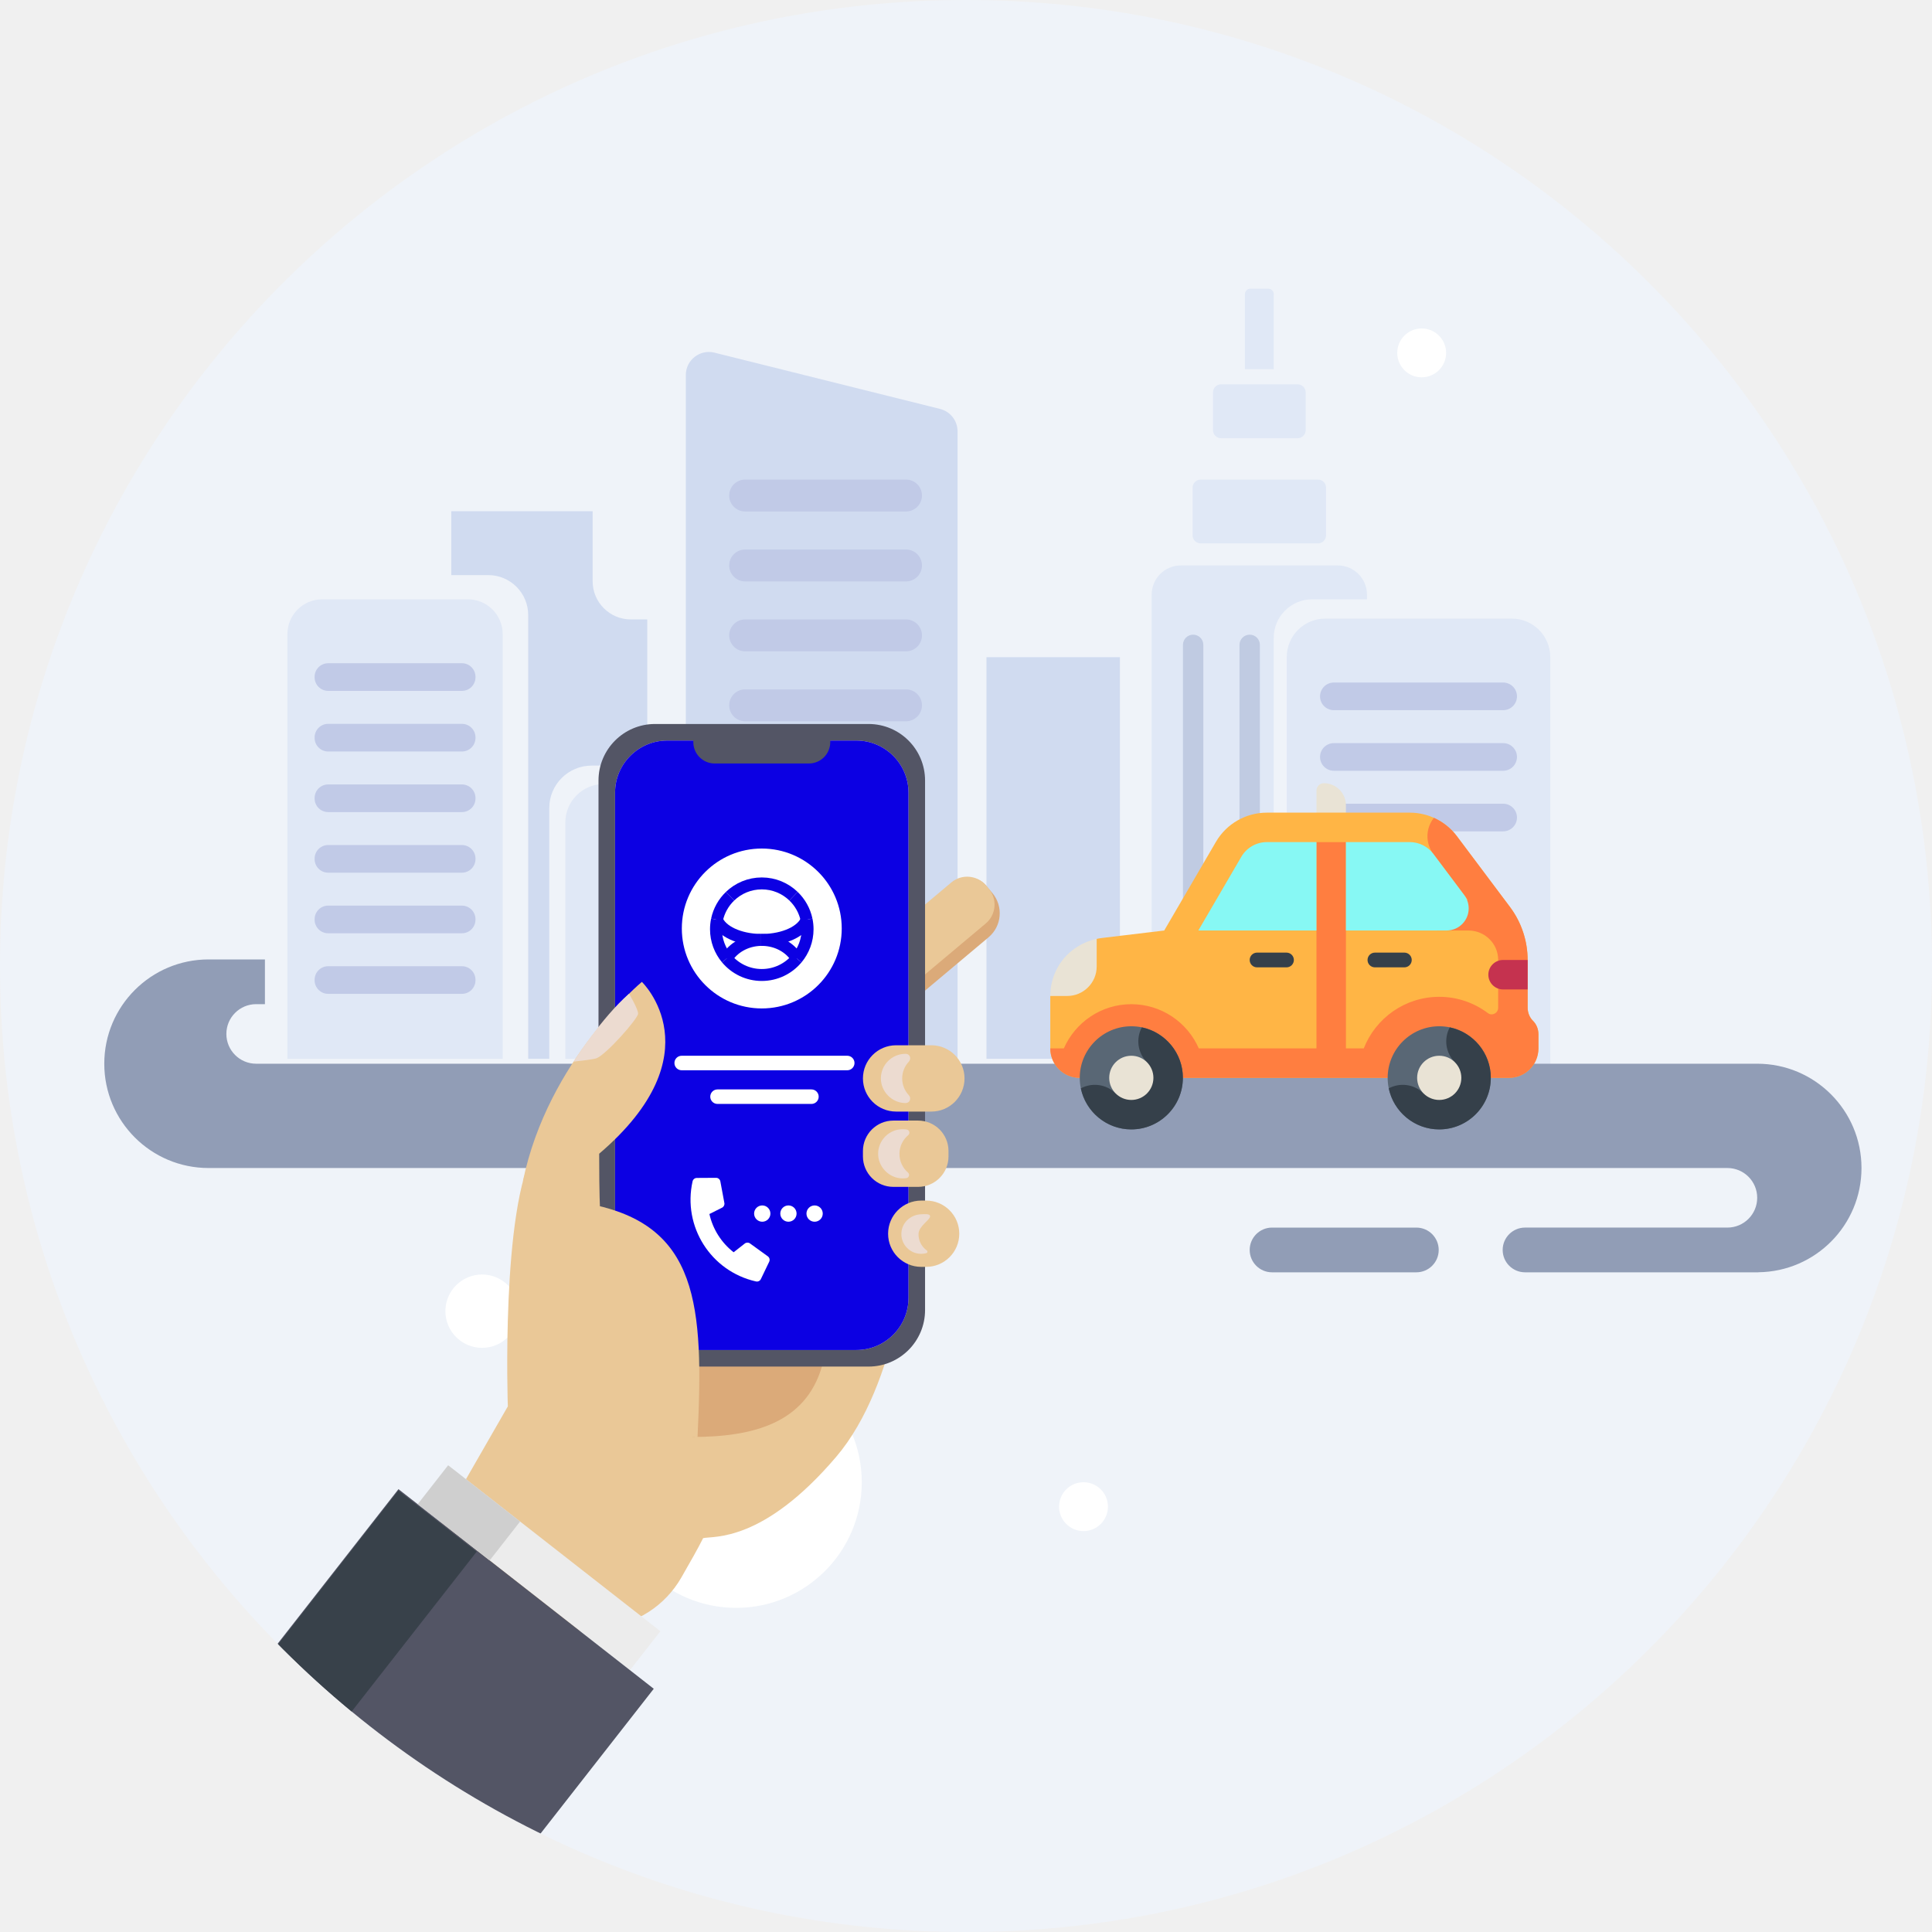
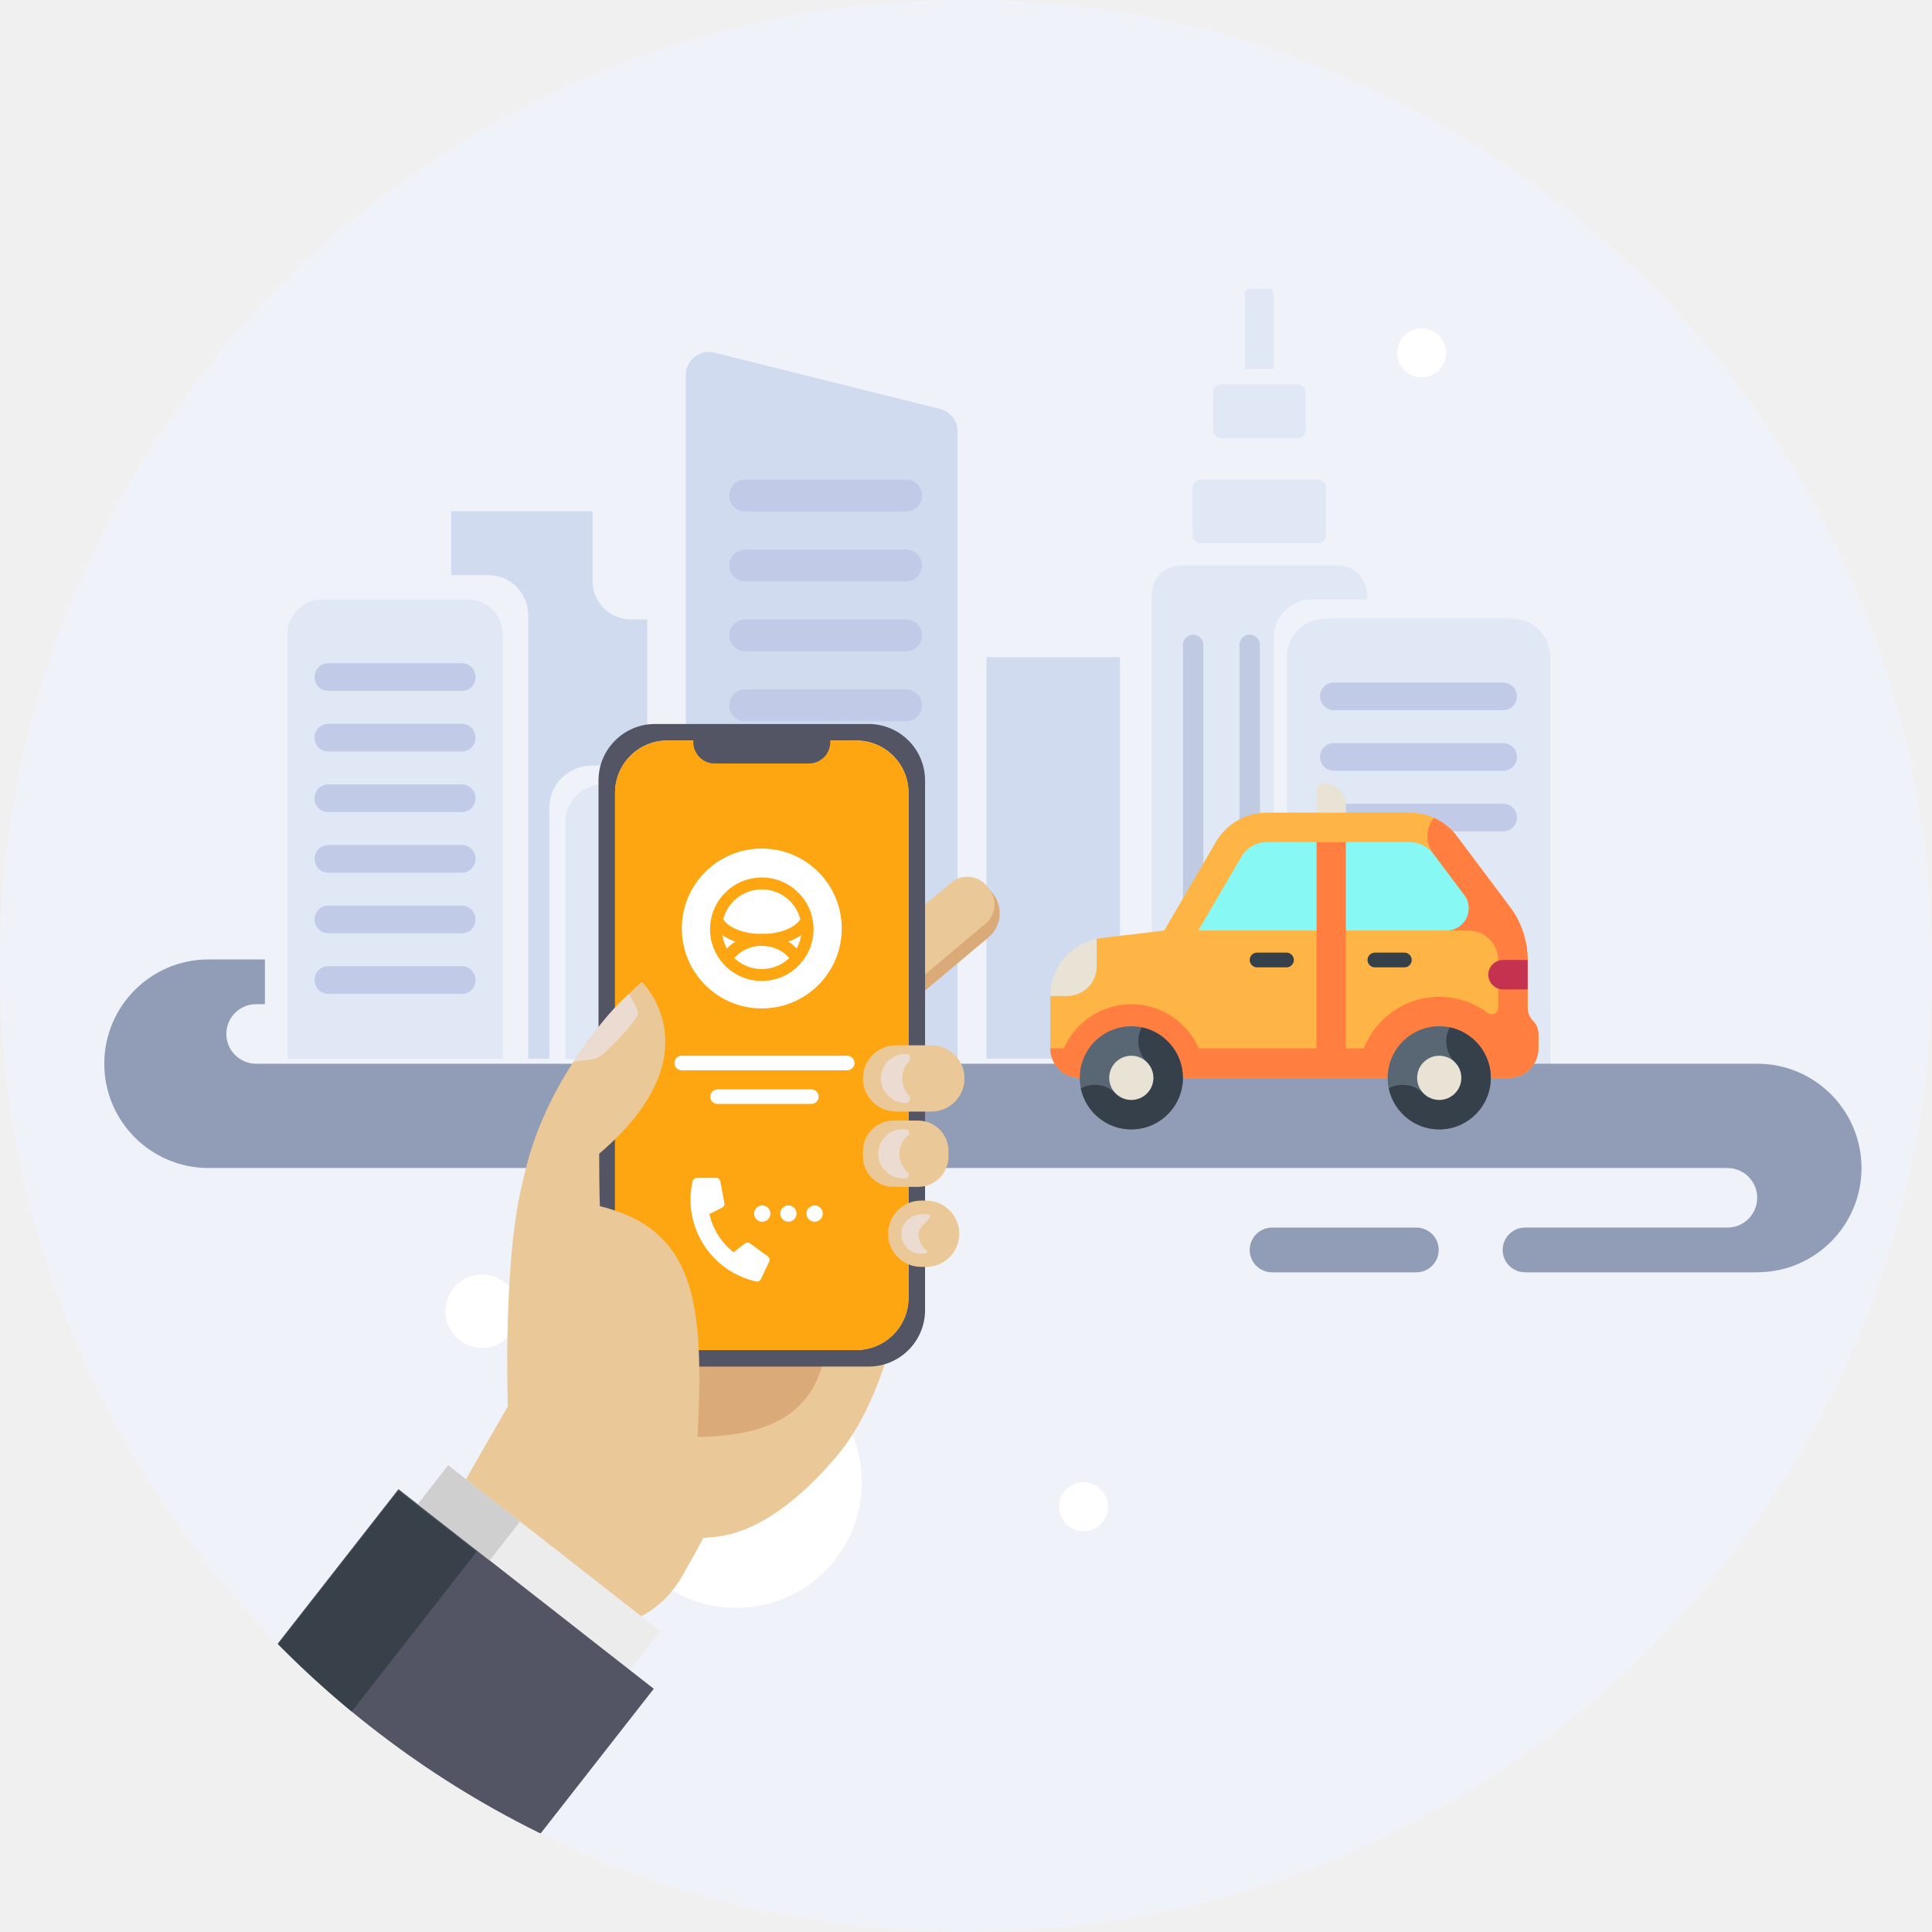
<svg xmlns="http://www.w3.org/2000/svg" width="278" height="278" viewBox="0 0 278 278" fill="none">
  <mask id="mask0_1952_5387" style="mask-type:luminance" maskUnits="userSpaceOnUse" x="0" y="0" width="278" height="278">
    <path fill-rule="evenodd" clip-rule="evenodd" d="M0 0H278V278H0V0Z" fill="white" />
  </mask>
  <g mask="url(#mask0_1952_5387)">
    <path fill-rule="evenodd" clip-rule="evenodd" d="M139 0C62.233 0 0 62.233 0 139C0 215.767 62.233 278 139 278C215.767 278 278 215.767 278 139C278 62.233 215.767 0 139 0Z" fill="#EFF3F9" />
  </g>
  <path fill-rule="evenodd" clip-rule="evenodd" d="M105.924 231.359C95.939 231.359 87.846 223.265 87.846 213.281C87.846 203.296 95.939 195.203 105.924 195.203C115.908 195.203 124.002 203.296 124.002 213.281C124.002 223.265 115.908 231.359 105.924 231.359Z" fill="white" />
  <path fill-rule="evenodd" clip-rule="evenodd" d="M69.366 193.945C66.452 193.945 64.089 191.583 64.089 188.668C64.089 185.754 66.452 183.391 69.366 183.391C72.281 183.391 74.644 185.754 74.644 188.668C74.644 191.583 72.281 193.945 69.366 193.945Z" fill="white" />
  <path fill-rule="evenodd" clip-rule="evenodd" d="M155.908 220.314C153.966 220.314 152.392 218.739 152.392 216.797C152.392 214.855 153.966 213.281 155.908 213.281C157.85 213.281 159.424 214.855 159.424 216.797C159.424 218.739 157.85 220.314 155.908 220.314Z" fill="white" />
  <path fill-rule="evenodd" clip-rule="evenodd" d="M204.568 54.294C202.626 54.294 201.052 52.72 201.052 50.778C201.052 48.836 202.626 47.262 204.568 47.262C206.51 47.262 208.084 48.836 208.084 50.778C208.084 52.72 206.51 54.294 204.568 54.294Z" fill="white" />
  <path fill-rule="evenodd" clip-rule="evenodd" d="M188.822 86.237H196.695V85.552C196.695 83.239 194.82 81.363 192.506 81.363H169.908C167.595 81.363 165.72 83.239 165.72 85.552V152.349H183.282V91.777C183.282 88.717 185.762 86.237 188.822 86.237Z" fill="#E0E8F6" />
  <mask id="mask1_1952_5387" style="mask-type:luminance" maskUnits="userSpaceOnUse" x="0" y="0" width="278" height="278">
    <path fill-rule="evenodd" clip-rule="evenodd" d="M0 278H278V0H0V278Z" fill="white" />
  </mask>
  <g mask="url(#mask1_1952_5387)">
    <path fill-rule="evenodd" clip-rule="evenodd" d="M141.945 152.352H161.151V94.562H141.945V152.352Z" fill="#D0DBF0" />
    <path fill-rule="evenodd" clip-rule="evenodd" d="M189.643 78.188H172.772C172.127 78.188 171.605 77.666 171.605 77.021V70.175C171.605 69.531 172.127 69.008 172.772 69.008H189.643C190.288 69.008 190.81 69.531 190.81 70.175V77.021C190.81 77.666 190.288 78.188 189.643 78.188Z" fill="#E0E8F6" />
    <path fill-rule="evenodd" clip-rule="evenodd" d="M137.784 152.351H98.684V53.966C98.684 51.807 100.712 50.222 102.808 50.745L135.268 58.842C136.746 59.211 137.784 60.539 137.784 62.063V152.351Z" fill="#D0DBF0" />
    <path fill-rule="evenodd" clip-rule="evenodd" d="M81.351 152.349V118.342C81.351 115.293 83.823 112.82 86.873 112.82H93.136V152.349H81.351Z" fill="#E0E8F6" />
    <path fill-rule="evenodd" clip-rule="evenodd" d="M179.821 145.877C179.011 145.877 178.354 145.221 178.354 144.411V92.79C178.354 91.98 179.011 91.324 179.821 91.324C180.63 91.324 181.287 91.98 181.287 92.79V144.411C181.287 145.221 180.63 145.877 179.821 145.877Z" fill="#C0CBE2" />
    <path fill-rule="evenodd" clip-rule="evenodd" d="M171.684 145.877C170.874 145.877 170.218 145.221 170.218 144.411V92.79C170.218 91.98 170.874 91.324 171.684 91.324C172.494 91.324 173.15 91.98 173.15 92.79V144.411C173.15 145.221 172.494 145.877 171.684 145.877Z" fill="#C0CBE2" />
    <path fill-rule="evenodd" clip-rule="evenodd" d="M130.369 73.598H107.22C105.953 73.598 104.925 72.57 104.925 71.303C104.925 70.035 105.953 69.008 107.22 69.008H130.369C131.636 69.008 132.664 70.035 132.664 71.303C132.664 72.57 131.636 73.598 130.369 73.598Z" fill="#C1CAE7" />
    <path fill-rule="evenodd" clip-rule="evenodd" d="M130.369 83.66H107.22C105.953 83.66 104.925 82.633 104.925 81.366C104.925 80.098 105.953 79.07 107.22 79.07H130.369C131.636 79.07 132.664 80.098 132.664 81.366C132.664 82.633 131.636 83.66 130.369 83.66Z" fill="#C1CAE7" />
    <path fill-rule="evenodd" clip-rule="evenodd" d="M130.369 93.723H107.22C105.953 93.723 104.925 92.695 104.925 91.427C104.925 90.16 105.953 89.133 107.22 89.133H130.369C131.636 89.133 132.664 90.16 132.664 91.427C132.664 92.695 131.636 93.723 130.369 93.723Z" fill="#C1CAE7" />
    <path fill-rule="evenodd" clip-rule="evenodd" d="M130.369 103.786H107.22C105.953 103.786 104.925 102.758 104.925 101.491C104.925 100.223 105.953 99.195 107.22 99.195H130.369C131.636 99.195 132.664 100.223 132.664 101.491C132.664 102.758 131.636 103.786 130.369 103.786Z" fill="#C1CAE7" />
    <path fill-rule="evenodd" clip-rule="evenodd" d="M130.369 113.844H107.22C105.953 113.844 104.925 112.816 104.925 111.549C104.925 110.282 105.953 109.254 107.22 109.254H130.369C131.636 109.254 132.664 110.282 132.664 111.549C132.664 112.816 131.636 113.844 130.369 113.844Z" fill="#C1CAE7" />
    <path fill-rule="evenodd" clip-rule="evenodd" d="M130.369 123.907H107.22C105.953 123.907 104.925 122.879 104.925 121.611C104.925 120.344 105.953 119.316 107.22 119.316H130.369C131.636 119.316 132.664 120.344 132.664 121.611C132.664 122.879 131.636 123.907 130.369 123.907Z" fill="#C1CAE7" />
    <path fill-rule="evenodd" clip-rule="evenodd" d="M130.369 133.969H107.22C105.953 133.969 104.925 132.941 104.925 131.674C104.925 130.407 105.953 129.379 107.22 129.379H130.369C131.636 129.379 132.664 130.407 132.664 131.674C132.664 132.941 131.636 133.969 130.369 133.969Z" fill="#C1CAE7" />
    <path fill-rule="evenodd" clip-rule="evenodd" d="M130.369 144.032H107.22C105.953 144.032 104.925 143.004 104.925 141.737C104.925 140.468 105.953 139.441 107.22 139.441H130.369C131.636 139.441 132.664 140.468 132.664 141.737C132.664 143.004 131.636 144.032 130.369 144.032Z" fill="#C1CAE7" />
    <path fill-rule="evenodd" clip-rule="evenodd" d="M72.332 152.35H41.357V91.246C41.357 88.48 43.599 86.238 46.364 86.238H67.325C70.091 86.238 72.332 88.48 72.332 91.246V152.35Z" fill="#E0E8F6" />
    <path fill-rule="evenodd" clip-rule="evenodd" d="M66.467 99.412H47.221C46.144 99.412 45.27 98.538 45.27 97.46V97.386C45.27 96.308 46.144 95.434 47.221 95.434H66.467C67.545 95.434 68.418 96.308 68.418 97.386V97.46C68.418 98.538 67.545 99.412 66.467 99.412Z" fill="#C1CAE7" />
    <path fill-rule="evenodd" clip-rule="evenodd" d="M66.467 108.134H47.221C46.144 108.134 45.27 107.261 45.27 106.183V106.109C45.27 105.03 46.144 104.156 47.221 104.156H66.467C67.545 104.156 68.418 105.03 68.418 106.109V106.183C68.418 107.261 67.545 108.134 66.467 108.134Z" fill="#C1CAE7" />
    <path fill-rule="evenodd" clip-rule="evenodd" d="M66.467 116.853H47.221C46.144 116.853 45.27 115.98 45.27 114.901V114.827C45.27 113.749 46.144 112.875 47.221 112.875H66.467C67.545 112.875 68.418 113.749 68.418 114.827V114.901C68.418 115.98 67.545 116.853 66.467 116.853Z" fill="#C1CAE7" />
    <path fill-rule="evenodd" clip-rule="evenodd" d="M66.467 125.572H47.221C46.144 125.572 45.27 124.698 45.27 123.62V123.546C45.27 122.468 46.144 121.594 47.221 121.594H66.467C67.545 121.594 68.418 122.468 68.418 123.546V123.62C68.418 124.698 67.545 125.572 66.467 125.572Z" fill="#C1CAE7" />
    <path fill-rule="evenodd" clip-rule="evenodd" d="M66.467 134.29H47.221C46.144 134.29 45.27 133.416 45.27 132.339V132.265C45.27 131.187 46.144 130.312 47.221 130.312H66.467C67.545 130.312 68.418 131.187 68.418 132.265V132.339C68.418 133.416 67.545 134.29 66.467 134.29Z" fill="#C1CAE7" />
    <path fill-rule="evenodd" clip-rule="evenodd" d="M66.467 143.008H47.221C46.144 143.008 45.27 142.135 45.27 141.057V140.983C45.27 139.905 46.144 139.031 47.221 139.031H66.467C67.545 139.031 68.418 139.905 68.418 140.983V141.057C68.418 142.135 67.545 143.008 66.467 143.008Z" fill="#C1CAE7" />
    <path fill-rule="evenodd" clip-rule="evenodd" d="M223.07 155.123H185.155V94.551C185.155 91.491 187.635 89.012 190.694 89.012H217.53C220.59 89.012 223.07 91.491 223.07 94.551V155.123Z" fill="#E0E8F6" />
    <path fill-rule="evenodd" clip-rule="evenodd" d="M216.291 102.189H191.933C190.835 102.189 189.945 101.299 189.945 100.2C189.945 99.102 190.835 98.211 191.933 98.211H216.291C217.39 98.211 218.281 99.102 218.281 100.2C218.281 101.299 217.39 102.189 216.291 102.189Z" fill="#C1CAE7" />
    <path fill-rule="evenodd" clip-rule="evenodd" d="M216.291 110.908H191.933C190.835 110.908 189.945 110.017 189.945 108.918C189.945 107.82 190.835 106.93 191.933 106.93H216.291C217.39 106.93 218.281 107.82 218.281 108.918C218.281 110.017 217.39 110.908 216.291 110.908Z" fill="#C1CAE7" />
    <path fill-rule="evenodd" clip-rule="evenodd" d="M216.291 119.626H191.933C190.835 119.626 189.945 118.736 189.945 117.637C189.945 116.539 190.835 115.648 191.933 115.648H216.291C217.39 115.648 218.281 116.539 218.281 117.637C218.281 118.736 217.39 119.626 216.291 119.626Z" fill="#C1CAE7" />
    <path fill-rule="evenodd" clip-rule="evenodd" d="M90.772 89.132C87.737 89.132 85.277 86.672 85.277 83.637V73.562H64.935V82.753H70.258C73.431 82.753 76.003 85.325 76.003 88.497V152.351H79.036V116.262C79.036 112.894 81.766 110.164 85.133 110.164H93.136V89.132H90.772Z" fill="#D0DBF0" />
    <path fill-rule="evenodd" clip-rule="evenodd" d="M186.71 63.056H175.705C175.06 63.056 174.537 62.534 174.537 61.888V56.468C174.537 55.823 175.06 55.301 175.705 55.301H186.71C187.355 55.301 187.877 55.823 187.877 56.468V61.888C187.877 62.534 187.355 63.056 186.71 63.056Z" fill="#E0E8F6" />
    <path fill-rule="evenodd" clip-rule="evenodd" d="M183.282 53.116H179.133V42.331C179.133 41.892 179.489 41.535 179.928 41.535H182.487C182.927 41.535 183.282 41.892 183.282 42.331V53.116Z" fill="#E0E8F6" />
    <path fill-rule="evenodd" clip-rule="evenodd" d="M193.575 162.523H71.539C69.816 162.523 68.418 161.126 68.418 159.402C68.418 157.679 69.816 156.281 71.539 156.281H193.575C195.298 156.281 196.695 157.679 196.695 159.402C196.695 161.126 195.298 162.523 193.575 162.523Z" fill="#7E89A0" />
    <path fill-rule="evenodd" clip-rule="evenodd" d="M267.854 168.069C267.854 159.781 261.135 153.061 252.847 153.061H241.416H233.681H36.858C34.491 153.061 32.573 151.143 32.573 148.776C32.573 146.409 34.491 144.49 36.858 144.49H38.121V138.055H30.012C21.724 138.055 15.005 144.773 15.005 153.061C15.005 161.35 21.724 168.069 30.012 168.069H237.84H248.561C250.929 168.069 252.847 169.988 252.847 172.354C252.847 174.721 250.929 176.64 248.561 176.64H240.538H219.442C217.664 176.64 216.223 178.081 216.223 179.858C216.223 181.636 217.664 183.076 219.442 183.076H253.024V183.067C261.23 182.971 267.854 176.297 267.854 168.069Z" fill="#919DB6" />
    <path fill-rule="evenodd" clip-rule="evenodd" d="M203.801 176.641H183.038C181.261 176.641 179.821 178.082 179.821 179.859C179.821 181.637 181.261 183.077 183.038 183.077H203.801C205.578 183.077 207.019 181.637 207.019 179.859C207.019 178.082 205.578 176.641 203.801 176.641Z" fill="#919DB6" />
    <path fill-rule="evenodd" clip-rule="evenodd" d="M189.429 113.755V118.349H193.669V115.875C193.669 114.119 192.245 112.695 190.488 112.695C189.903 112.695 189.429 113.169 189.429 113.755Z" fill="#E9E3D5" />
    <path fill-rule="evenodd" clip-rule="evenodd" d="M220.58 146.885C220.074 146.386 219.815 145.687 219.815 144.976V138.133C219.815 135.382 218.923 132.704 217.271 130.503L209.639 120.326C208.037 118.19 205.524 116.934 202.854 116.934H182.286C179.27 116.934 176.48 118.535 174.961 121.141L167.522 133.894L158.614 134.962C158.341 134.994 158.071 135.04 157.805 135.098L151.128 143.311V150.854C151.128 153.196 153.025 155.094 155.368 155.094H217.129C219.471 155.094 221.368 153.196 221.368 150.854V148.773C221.368 148.064 221.085 147.383 220.58 146.885Z" fill="#FFB545" />
    <path fill-rule="evenodd" clip-rule="evenodd" d="M220.583 146.888C220.075 146.388 219.815 145.689 219.815 144.978V142.375V138.134C219.815 135.493 218.975 132.776 217.271 130.504L209.639 120.327C208.764 119.162 207.619 118.261 206.325 117.68C205.146 119.153 205.062 121.291 206.246 122.871L211.176 129.442L206.818 133.895H211.307C213.636 133.895 215.562 135.762 215.575 138.09V138.134V144.978V145.006C215.578 145.777 214.707 146.238 214.091 145.775C212.141 144.306 209.718 143.435 207.095 143.435C202.161 143.435 197.935 146.516 196.235 150.855H193.669V121.175H189.429V150.855H172.499C170.86 147.115 167.126 144.495 162.787 144.495C158.45 144.495 154.718 147.116 153.079 150.855H151.128C151.128 153.197 153.025 155.095 155.368 155.095H217.129C219.471 155.095 221.369 153.197 221.369 150.855V148.855C221.369 148.123 221.103 147.402 220.583 146.888Z" fill="#FF7E40" />
    <path fill-rule="evenodd" clip-rule="evenodd" d="M180.878 139.195H185.117C185.703 139.195 186.178 138.72 186.178 138.135C186.178 137.549 185.703 137.074 185.117 137.074H180.878C180.293 137.074 179.819 137.549 179.819 138.135C179.819 138.72 180.293 139.195 180.878 139.195Z" fill="#35404A" />
    <path fill-rule="evenodd" clip-rule="evenodd" d="M197.838 139.195H202.078C202.663 139.195 203.138 138.72 203.138 138.135C203.138 137.549 202.663 137.074 202.078 137.074H197.838C197.252 137.074 196.778 137.549 196.778 138.135C196.778 138.72 197.252 139.195 197.838 139.195Z" fill="#35404A" />
    <path fill-rule="evenodd" clip-rule="evenodd" d="M178.623 123.275L172.43 133.892H189.428V121.172H182.286C180.783 121.172 179.38 121.978 178.623 123.275Z" fill="#87F8F4" />
    <path fill-rule="evenodd" clip-rule="evenodd" d="M210.698 128.804L206.246 122.868C205.446 121.799 204.189 121.172 202.854 121.172H193.668V133.892H208.154C209.911 133.892 211.334 132.469 211.334 130.712C211.334 130.024 211.111 129.354 210.698 128.804Z" fill="#87F8F4" />
    <path fill-rule="evenodd" clip-rule="evenodd" d="M216.281 138.133C215.11 138.133 214.161 139.082 214.161 140.253C214.161 141.423 215.11 142.373 216.281 142.373H219.814V138.133H216.281Z" fill="#C5324F" />
    <path fill-rule="evenodd" clip-rule="evenodd" d="M152.288 139.03C152.281 139.042 152.275 139.054 152.268 139.066C152.194 139.194 152.123 139.324 152.055 139.456C151.46 140.622 151.127 141.935 151.127 143.312H153.565C155.907 143.312 157.805 141.413 157.805 139.071V135.098C155.506 135.595 153.484 137.003 152.288 139.03Z" fill="#E9E3D5" />
    <path fill-rule="evenodd" clip-rule="evenodd" d="M162.787 162.512C158.696 162.512 155.368 159.183 155.368 155.092C155.368 151.001 158.696 147.672 162.787 147.672C166.879 147.672 170.207 151.001 170.207 155.092C170.207 159.183 166.879 162.512 162.787 162.512Z" fill="#596775" />
    <path fill-rule="evenodd" clip-rule="evenodd" d="M164.305 147.828C163.434 149.435 163.678 151.486 165.036 152.843L160.539 157.34C159.181 155.982 157.13 155.739 155.523 156.608C156.226 159.974 159.216 162.512 162.787 162.512C166.879 162.512 170.208 159.183 170.208 155.091C170.208 151.52 167.669 148.531 164.305 147.828Z" fill="#35404A" />
    <path fill-rule="evenodd" clip-rule="evenodd" d="M165.967 155.093C165.967 156.851 164.544 158.274 162.787 158.274C161.031 158.274 159.608 156.851 159.608 155.093C159.608 153.337 161.031 151.914 162.787 151.914C164.544 151.914 165.967 153.337 165.967 155.093Z" fill="#E9E3D5" />
    <path fill-rule="evenodd" clip-rule="evenodd" d="M207.095 162.512C203.003 162.512 199.675 159.183 199.675 155.092C199.675 151.001 203.003 147.672 207.095 147.672C211.187 147.672 214.515 151.001 214.515 155.092C214.515 159.183 211.187 162.512 207.095 162.512Z" fill="#596775" />
    <path fill-rule="evenodd" clip-rule="evenodd" d="M208.612 147.828C207.742 149.435 207.985 151.486 209.343 152.843L204.845 157.34C203.488 155.982 201.438 155.739 199.831 156.608C200.533 159.974 203.524 162.512 207.094 162.512C211.186 162.512 214.515 159.183 214.515 155.091C214.515 151.52 211.978 148.531 208.612 147.828Z" fill="#35404A" />
    <path fill-rule="evenodd" clip-rule="evenodd" d="M210.275 155.093C210.275 156.851 208.851 158.274 207.095 158.274C205.338 158.274 203.915 156.851 203.915 155.093C203.915 153.337 205.338 151.914 207.095 151.914C208.851 151.914 210.275 153.337 210.275 155.093Z" fill="#E9E3D5" />
  </g>
  <mask id="mask2_1952_5387" style="mask-type:luminance" maskUnits="userSpaceOnUse" x="0" y="0" width="278" height="278">
    <path fill-rule="evenodd" clip-rule="evenodd" d="M139 0C62.233 0 0 62.232 0 139C0 215.768 62.233 278 139 278C215.767 278 278 215.768 278 139" fill="white" />
  </mask>
  <g mask="url(#mask2_1952_5387)">
    <path fill-rule="evenodd" clip-rule="evenodd" d="M142.24 134.875L130.98 144.327C129.067 145.933 126.214 145.683 124.608 143.77C123.002 141.857 123.251 139.004 125.164 137.398L137.517 127.029C138.827 125.93 140.78 126.101 141.88 127.41L142.796 128.503C144.402 130.416 144.154 133.269 142.24 134.875Z" fill="#DBAA79" />
  </g>
  <mask id="mask3_1952_5387" style="mask-type:luminance" maskUnits="userSpaceOnUse" x="0" y="0" width="278" height="278">
    <path fill-rule="evenodd" clip-rule="evenodd" d="M139 0C62.233 0 0 62.232 0 139C0 215.768 62.233 278 139 278C215.767 278 278 215.768 278 139" fill="white" />
  </mask>
  <g mask="url(#mask3_1952_5387)">
    <path fill-rule="evenodd" clip-rule="evenodd" d="M141.843 132.88L129.084 143.59C127.584 144.849 125.348 144.654 124.09 143.154L123.694 142.682C122.435 141.183 122.63 138.947 124.129 137.688L136.888 126.978C138.388 125.719 140.623 125.915 141.882 127.415L142.279 127.887C143.537 129.386 143.342 131.622 141.843 132.88Z" fill="#EAC897" />
  </g>
  <mask id="mask4_1952_5387" style="mask-type:luminance" maskUnits="userSpaceOnUse" x="0" y="0" width="278" height="278">
    <path fill-rule="evenodd" clip-rule="evenodd" d="M139 0C62.233 0 0 62.232 0 139C0 215.768 62.233 278 139 278C215.767 278 278 215.768 278 139C278 62.232 215.767 0 139 0Z" fill="white" />
  </mask>
  <g mask="url(#mask4_1952_5387)">
    <path fill-rule="evenodd" clip-rule="evenodd" d="M96.605 179.848C96.436 180.525 94.573 214.045 95.081 214.214C95.589 214.382 121.49 200.163 121.49 200.163L124.538 182.726L96.605 179.848Z" fill="#DBAA79" />
  </g>
  <mask id="mask5_1952_5387" style="mask-type:luminance" maskUnits="userSpaceOnUse" x="0" y="0" width="278" height="278">
    <path fill-rule="evenodd" clip-rule="evenodd" d="M139 0C62.233 0 0 62.232 0 139C0 215.768 62.233 278 139 278C215.767 278 278 215.768 278 139C278 62.232 215.767 0 139 0Z" fill="white" />
  </mask>
  <g mask="url(#mask5_1952_5387)">
    <path fill-rule="evenodd" clip-rule="evenodd" d="M131.479 177.48C130.632 179.511 129.394 198.989 120.306 209.645C109.766 222.004 102.699 220.988 101.175 221.327C100.5 222.677 99.292 224.828 98.025 227.02C95.71 231.029 91.608 233.712 86.999 234.141C86.417 234.194 85.783 234.267 85.093 234.362C79.609 235.118 79.167 237.918 75.274 240.118C71.38 242.319 66.979 245.366 60.884 242.319C53.917 238.835 48.356 245.366 48.356 245.366L73.073 202.367C73.073 202.367 72.057 173.755 76.967 165.46C81.876 157.165 97.62 141.59 97.62 141.59C97.62 141.59 108.286 150.563 90.679 164.105C90.679 169.523 90.34 173.586 90.34 173.586C90.34 173.586 103.715 177.48 99.652 206.767C108.455 206.767 115.904 204.736 118.274 196.611C120.644 190.854 122.167 188.315 122.167 188.315C120.136 188.315 123.86 143.114 123.86 143.114L131.479 177.48Z" fill="#EAC897" />
  </g>
  <mask id="mask6_1952_5387" style="mask-type:luminance" maskUnits="userSpaceOnUse" x="0" y="0" width="278" height="278">
    <path fill-rule="evenodd" clip-rule="evenodd" d="M139 0C62.233 0 0 62.232 0 139C0 215.768 62.233 278 139 278C215.767 278 278 215.768 278 139" fill="white" />
  </mask>
  <g mask="url(#mask6_1952_5387)">
    <path fill-rule="evenodd" clip-rule="evenodd" d="M124.974 196.64H94.255C89.762 196.64 86.12 192.998 86.12 188.504V112.311C86.12 107.819 89.762 104.176 94.255 104.176H124.974C129.467 104.176 133.109 107.819 133.109 112.311V188.504C133.109 192.998 129.467 196.64 124.974 196.64Z" fill="#535565" />
  </g>
  <mask id="mask7_1952_5387" style="mask-type:luminance" maskUnits="userSpaceOnUse" x="0" y="0" width="278" height="278">
    <path fill-rule="evenodd" clip-rule="evenodd" d="M139 0C62.233 0 0 62.232 0 139C0 215.768 62.233 278 139 278C215.767 278 278 215.768 278 139" fill="white" />
  </mask>
  <g mask="url(#mask7_1952_5387)">
    <path fill-rule="evenodd" clip-rule="evenodd" d="M123.216 194.256H96.013C91.865 194.256 88.502 190.893 88.502 186.746V114.069C88.502 109.921 91.865 106.559 96.013 106.559H123.216C127.365 106.559 130.727 109.921 130.727 114.069V186.746C130.727 190.893 127.365 194.256 123.216 194.256Z" fill="#FFE3E0" />
  </g>
  <mask id="mask8_1952_5387" style="mask-type:luminance" maskUnits="userSpaceOnUse" x="0" y="0" width="278" height="278">
    <path fill-rule="evenodd" clip-rule="evenodd" d="M139 0C62.233 0 0 62.232 0 139C0 215.768 62.233 278 139 278C215.767 278 278 215.768 278 139" fill="white" />
  </mask>
  <g mask="url(#mask8_1952_5387)">
-     <path fill-rule="evenodd" clip-rule="evenodd" d="M123.216 194.256H96.013C91.865 194.256 88.502 190.893 88.502 186.746V114.069C88.502 109.921 91.865 106.559 96.013 106.559H123.216C127.365 106.559 130.727 109.921 130.727 114.069V186.746C130.727 190.893 127.365 194.256 123.216 194.256Z" fill="#0C00E3" />
+     <path fill-rule="evenodd" clip-rule="evenodd" d="M123.216 194.256H96.013C91.865 194.256 88.502 190.893 88.502 186.746V114.069C88.502 109.921 91.865 106.559 96.013 106.559H123.216C127.365 106.559 130.727 109.921 130.727 114.069V186.746C130.727 190.893 127.365 194.256 123.216 194.256Z" fill="#FEA611" />
  </g>
  <mask id="mask9_1952_5387" style="mask-type:luminance" maskUnits="userSpaceOnUse" x="0" y="0" width="278" height="278">
    <path fill-rule="evenodd" clip-rule="evenodd" d="M139 0C62.233 0 0 62.232 0 139C0 215.768 62.233 278 139 278C215.767 278 278 215.768 278 139" fill="white" />
  </mask>
  <g mask="url(#mask9_1952_5387)">
    <path fill-rule="evenodd" clip-rule="evenodd" d="M121.119 133.602C121.119 139.956 115.968 145.106 109.614 145.106C103.261 145.106 98.11 139.956 98.11 133.602C98.11 127.248 103.261 122.098 109.614 122.098C115.968 122.098 121.119 127.248 121.119 133.602Z" fill="white" />
  </g>
  <mask id="mask10_1952_5387" style="mask-type:luminance" maskUnits="userSpaceOnUse" x="0" y="0" width="278" height="278">
    <path fill-rule="evenodd" clip-rule="evenodd" d="M139 0C62.233 0 0 62.232 0 139C0 215.768 62.233 278 139 278C215.767 278 278 215.768 278 139" fill="white" />
  </mask>
  <g mask="url(#mask10_1952_5387)">
-     <path d="M105.052 128.956C106.236 127.818 107.843 127.117 109.614 127.117C111.387 127.117 112.994 127.818 114.178 128.956" stroke="#0C00E3" stroke-width="1.718" />
+     <path d="M105.052 128.956C106.236 127.818 107.843 127.117 109.614 127.117C111.387 127.117 112.994 127.818 114.178 128.956" stroke="#FEA611" stroke-width="1.718" />
  </g>
  <mask id="mask11_1952_5387" style="mask-type:luminance" maskUnits="userSpaceOnUse" x="0" y="0" width="278" height="278">
    <path fill-rule="evenodd" clip-rule="evenodd" d="M139 0C62.233 0 0 62.232 0 139C0 215.768 62.233 278 139 278C215.767 278 278 215.768 278 139" fill="white" />
  </mask>
  <g mask="url(#mask11_1952_5387)">
-     <path d="M114.67 137.93C113.462 139.374 111.646 140.294 109.615 140.294C107.584 140.294 105.767 139.374 104.559 137.93" stroke="#0C00E3" stroke-width="1.718" />
+     <path d="M114.67 137.93C113.462 139.374 111.646 140.294 109.615 140.294C107.584 140.294 105.767 139.374 104.559 137.93" stroke="#FEA611" stroke-width="1.718" />
  </g>
  <mask id="mask12_1952_5387" style="mask-type:luminance" maskUnits="userSpaceOnUse" x="0" y="0" width="278" height="278">
    <path fill-rule="evenodd" clip-rule="evenodd" d="M139 0C62.233 0 0 62.232 0 139C0 215.768 62.233 278 139 278C215.767 278 278 215.768 278 139" fill="white" />
  </mask>
  <g mask="url(#mask12_1952_5387)">
-     <path d="M103.167 132.348C103.074 132.786 103.025 133.241 103.025 133.706C103.025 135.315 103.602 136.787 104.558 137.931" stroke="#0C00E3" stroke-width="1.718" />
+     <path d="M103.167 132.348C103.074 132.786 103.025 133.241 103.025 133.706C103.025 135.315 103.602 136.787 104.558 137.931" stroke="#FEA611" stroke-width="1.718" />
  </g>
  <mask id="mask13_1952_5387" style="mask-type:luminance" maskUnits="userSpaceOnUse" x="0" y="0" width="278" height="278">
    <path fill-rule="evenodd" clip-rule="evenodd" d="M139 0C62.233 0 0 62.232 0 139C0 215.768 62.233 278 139 278C215.767 278 278 215.768 278 139" fill="white" />
  </mask>
  <g mask="url(#mask13_1952_5387)">
-     <path d="M114.67 137.931C115.627 136.787 116.204 135.315 116.204 133.706C116.204 133.241 116.154 132.786 116.063 132.348" stroke="#0C00E3" stroke-width="1.718" />
+     <path d="M114.67 137.931C115.627 136.787 116.204 135.315 116.204 133.706C116.204 133.241 116.154 132.786 116.063 132.348" stroke="#FEA611" stroke-width="1.718" />
  </g>
  <mask id="mask14_1952_5387" style="mask-type:luminance" maskUnits="userSpaceOnUse" x="0" y="0" width="278" height="278">
    <path fill-rule="evenodd" clip-rule="evenodd" d="M139 0C62.233 0 0 62.232 0 139C0 215.768 62.233 278 139 278C215.767 278 278 215.768 278 139" fill="white" />
  </mask>
  <g mask="url(#mask14_1952_5387)">
-     <path d="M105.051 128.957C104.115 129.857 103.444 131.03 103.167 132.348" stroke="#0C00E3" stroke-width="1.718" />
+     <path d="M105.051 128.957C104.115 129.857 103.444 131.03 103.167 132.348" stroke="#FEA611" stroke-width="1.718" />
  </g>
  <mask id="mask15_1952_5387" style="mask-type:luminance" maskUnits="userSpaceOnUse" x="0" y="0" width="278" height="278">
    <path fill-rule="evenodd" clip-rule="evenodd" d="M139 0C62.233 0 0 62.232 0 139C0 215.768 62.233 278 139 278C215.767 278 278 215.768 278 139" fill="white" />
  </mask>
  <g mask="url(#mask15_1952_5387)">
-     <path d="M114.178 128.957C115.115 129.857 115.786 131.03 116.063 132.348" stroke="#0C00E3" stroke-width="1.718" />
+     <path d="M114.178 128.957C115.115 129.857 115.786 131.03 116.063 132.348" stroke="#FEA611" stroke-width="1.718" />
  </g>
  <mask id="mask16_1952_5387" style="mask-type:luminance" maskUnits="userSpaceOnUse" x="0" y="0" width="278" height="278">
    <path fill-rule="evenodd" clip-rule="evenodd" d="M139 0C62.233 0 0 62.232 0 139C0 215.768 62.233 278 139 278C215.767 278 278 215.768 278 139" fill="white" />
  </mask>
  <g mask="url(#mask16_1952_5387)">
-     <path d="M109.765 135.249C109.715 135.249 109.665 135.246 109.615 135.246C109.564 135.246 109.514 135.249 109.464 135.249" stroke="#0C00E3" stroke-width="1.718" />
+     <path d="M109.765 135.249C109.715 135.249 109.665 135.246 109.615 135.246C109.564 135.246 109.514 135.249 109.464 135.249" stroke="#FEA611" stroke-width="1.718" />
  </g>
  <mask id="mask17_1952_5387" style="mask-type:luminance" maskUnits="userSpaceOnUse" x="0" y="0" width="278" height="278">
    <path fill-rule="evenodd" clip-rule="evenodd" d="M139 0C62.233 0 0 62.232 0 139C0 215.768 62.233 278 139 278C215.767 278 278 215.768 278 139" fill="white" />
  </mask>
  <g mask="url(#mask17_1952_5387)">
-     <path d="M114.67 137.929C113.718 136.365 111.884 135.295 109.765 135.246" stroke="#0C00E3" stroke-width="1.718" />
+     <path d="M114.67 137.929C113.718 136.365 111.884 135.295 109.765 135.246" stroke="#FEA611" stroke-width="1.718" />
  </g>
  <mask id="mask18_1952_5387" style="mask-type:luminance" maskUnits="userSpaceOnUse" x="0" y="0" width="278" height="278">
    <path fill-rule="evenodd" clip-rule="evenodd" d="M139 0C62.233 0 0 62.232 0 139C0 215.768 62.233 278 139 278C215.767 278 278 215.768 278 139" fill="white" />
  </mask>
  <g mask="url(#mask18_1952_5387)">
-     <path d="M109.464 135.246C107.346 135.295 105.511 136.365 104.559 137.929" stroke="#0C00E3" stroke-width="1.718" />
+     <path d="M109.464 135.246C107.346 135.295 105.511 136.365 104.559 137.929" stroke="#FEA611" stroke-width="1.718" />
  </g>
  <mask id="mask19_1952_5387" style="mask-type:luminance" maskUnits="userSpaceOnUse" x="0" y="0" width="278" height="278">
    <path fill-rule="evenodd" clip-rule="evenodd" d="M139 0C62.233 0 0 62.232 0 139C0 215.768 62.233 278 139 278C215.767 278 278 215.768 278 139" fill="white" />
  </mask>
  <g mask="url(#mask19_1952_5387)">
-     <path d="M109.765 135.248C112.871 135.21 115.446 133.979 116.063 132.348" stroke="#0C00E3" stroke-width="1.718" />
+     <path d="M109.765 135.248C112.871 135.21 115.446 133.979 116.063 132.348" stroke="#FEA611" stroke-width="1.718" />
  </g>
  <mask id="mask20_1952_5387" style="mask-type:luminance" maskUnits="userSpaceOnUse" x="0" y="0" width="278" height="278">
    <path fill-rule="evenodd" clip-rule="evenodd" d="M139 0C62.233 0 0 62.232 0 139C0 215.768 62.233 278 139 278C215.767 278 278 215.768 278 139" fill="white" />
  </mask>
  <g mask="url(#mask20_1952_5387)">
-     <path d="M109.765 135.246C109.715 135.246 109.665 135.248 109.615 135.248C109.564 135.248 109.514 135.246 109.464 135.246" stroke="#0C00E3" stroke-width="1.718" />
+     <path d="M109.765 135.246C109.715 135.246 109.665 135.248 109.615 135.248C109.564 135.248 109.514 135.246 109.464 135.246" stroke="#FEA611" stroke-width="1.718" />
  </g>
  <mask id="mask21_1952_5387" style="mask-type:luminance" maskUnits="userSpaceOnUse" x="0" y="0" width="278" height="278">
    <path fill-rule="evenodd" clip-rule="evenodd" d="M139 0C62.233 0 0 62.232 0 139C0 215.768 62.233 278 139 278C215.767 278 278 215.768 278 139" fill="white" />
  </mask>
  <g mask="url(#mask21_1952_5387)">
-     <path d="M109.464 135.248C106.359 135.21 103.784 133.979 103.167 132.348" stroke="#0C00E3" stroke-width="1.718" />
+     <path d="M109.464 135.248C106.359 135.21 103.784 133.979 103.167 132.348" stroke="#FEA611" stroke-width="1.718" />
  </g>
  <mask id="mask22_1952_5387" style="mask-type:luminance" maskUnits="userSpaceOnUse" x="0" y="0" width="278" height="278">
    <path fill-rule="evenodd" clip-rule="evenodd" d="M139 0C62.233 0 0 62.232 0 139C0 215.768 62.233 278 139 278C215.767 278 278 215.768 278 139" fill="white" />
  </mask>
  <g mask="url(#mask22_1952_5387)">
    <path fill-rule="evenodd" clip-rule="evenodd" d="M116.394 109.86H102.836C101.138 109.86 99.762 108.485 99.762 106.787V105.422H119.467V106.787C119.467 108.485 118.091 109.86 116.394 109.86Z" fill="#535565" />
  </g>
  <mask id="mask23_1952_5387" style="mask-type:luminance" maskUnits="userSpaceOnUse" x="0" y="0" width="278" height="278">
    <path fill-rule="evenodd" clip-rule="evenodd" d="M139 0C62.233 0 0 62.232 0 139C0 215.768 62.233 278 139 278C215.767 278 278 215.768 278 139" fill="white" />
  </mask>
  <g mask="url(#mask23_1952_5387)">
    <path fill-rule="evenodd" clip-rule="evenodd" d="M108.782 184.39C102.279 182.931 98.2 176.478 99.657 169.984C99.721 169.699 99.973 169.499 100.262 169.497L103.035 169.48C103.337 169.478 103.597 169.693 103.652 169.99L104.232 173.103C104.283 173.377 104.146 173.65 103.898 173.775L102.079 174.688C102.565 176.882 103.826 178.842 105.565 180.191L107.167 178.936C107.387 178.765 107.693 178.758 107.918 178.921L110.484 180.776C110.729 180.953 110.812 181.279 110.682 181.552L109.481 184.052C109.355 184.313 109.066 184.454 108.782 184.39Z" fill="white" />
  </g>
  <mask id="mask24_1952_5387" style="mask-type:luminance" maskUnits="userSpaceOnUse" x="0" y="0" width="278" height="278">
    <path fill-rule="evenodd" clip-rule="evenodd" d="M139 0C62.233 0 0 62.232 0 139C0 215.768 62.233 278 139 278C215.767 278 278 215.768 278 139" fill="white" />
  </mask>
  <g mask="url(#mask24_1952_5387)">
    <path fill-rule="evenodd" clip-rule="evenodd" d="M110.855 174.625C110.855 175.272 110.33 175.797 109.683 175.797C109.036 175.797 108.511 175.272 108.511 174.625C108.511 173.978 109.036 173.453 109.683 173.453C110.33 173.453 110.855 173.978 110.855 174.625Z" fill="white" />
  </g>
  <mask id="mask25_1952_5387" style="mask-type:luminance" maskUnits="userSpaceOnUse" x="0" y="0" width="278" height="278">
    <path fill-rule="evenodd" clip-rule="evenodd" d="M139 0C62.233 0 0 62.232 0 139C0 215.768 62.233 278 139 278C215.767 278 278 215.768 278 139" fill="white" />
  </mask>
  <g mask="url(#mask25_1952_5387)">
    <path fill-rule="evenodd" clip-rule="evenodd" d="M114.621 174.625C114.621 175.272 114.097 175.797 113.45 175.797C112.802 175.797 112.278 175.272 112.278 174.625C112.278 173.978 112.802 173.453 113.45 173.453C114.097 173.453 114.621 173.978 114.621 174.625Z" fill="white" />
  </g>
  <mask id="mask26_1952_5387" style="mask-type:luminance" maskUnits="userSpaceOnUse" x="0" y="0" width="278" height="278">
    <path fill-rule="evenodd" clip-rule="evenodd" d="M139 0C62.233 0 0 62.232 0 139C0 215.768 62.233 278 139 278C215.767 278 278 215.768 278 139" fill="white" />
  </mask>
  <g mask="url(#mask26_1952_5387)">
    <path fill-rule="evenodd" clip-rule="evenodd" d="M118.388 174.625C118.388 175.272 117.863 175.797 117.216 175.797C116.569 175.797 116.044 175.272 116.044 174.625C116.044 173.978 116.569 173.453 117.216 173.453C117.863 173.453 118.388 173.978 118.388 174.625Z" fill="white" />
  </g>
  <mask id="mask27_1952_5387" style="mask-type:luminance" maskUnits="userSpaceOnUse" x="0" y="0" width="278" height="278">
    <path fill-rule="evenodd" clip-rule="evenodd" d="M139 0C62.233 0 0 62.232 0 139C0 215.768 62.233 278 139 278C215.767 278 278 215.768 278 139" fill="white" />
  </mask>
  <g mask="url(#mask27_1952_5387)">
    <path fill-rule="evenodd" clip-rule="evenodd" d="M121.913 154.004H98.091C97.513 154.004 97.045 153.536 97.045 152.959C97.045 152.382 97.513 151.914 98.091 151.914H121.913C122.489 151.914 122.957 152.382 122.957 152.959C122.957 153.536 122.489 154.004 121.913 154.004Z" fill="white" />
  </g>
  <mask id="mask28_1952_5387" style="mask-type:luminance" maskUnits="userSpaceOnUse" x="0" y="0" width="278" height="278">
    <path fill-rule="evenodd" clip-rule="evenodd" d="M139 0C62.233 0 0 62.232 0 139C0 215.768 62.233 278 139 278C215.767 278 278 215.768 278 139" fill="white" />
  </mask>
  <g mask="url(#mask28_1952_5387)">
    <path fill-rule="evenodd" clip-rule="evenodd" d="M116.757 158.848H103.246C102.669 158.848 102.201 158.381 102.201 157.803C102.201 157.226 102.669 156.758 103.246 156.758H116.757C117.334 156.758 117.802 157.226 117.802 157.803C117.802 158.381 117.334 158.848 116.757 158.848Z" fill="white" />
  </g>
  <mask id="mask29_1952_5387" style="mask-type:luminance" maskUnits="userSpaceOnUse" x="0" y="0" width="278" height="278">
    <path fill-rule="evenodd" clip-rule="evenodd" d="M139 0C62.233 0 0 62.232 0 139C0 215.768 62.233 278 139 278C215.767 278 278 215.768 278 139C278 62.232 215.767 0 139 0Z" fill="white" />
  </mask>
  <g mask="url(#mask29_1952_5387)">
    <path fill-rule="evenodd" clip-rule="evenodd" d="M84.715 173.223C100.503 176.194 101.296 187.758 100.366 206.865C85.374 204.949 82.51 187.183 82.51 187.183L84.715 173.223Z" fill="#EAC897" />
  </g>
  <mask id="mask30_1952_5387" style="mask-type:luminance" maskUnits="userSpaceOnUse" x="0" y="0" width="278" height="278">
    <path fill-rule="evenodd" clip-rule="evenodd" d="M139 0C62.233 0 0 62.232 0 139C0 215.768 62.233 278 139 278C215.767 278 278 215.768 278 139" fill="white" />
  </mask>
  <g mask="url(#mask30_1952_5387)">
    <path fill-rule="evenodd" clip-rule="evenodd" d="M75.246 169.959C78.829 152.507 92.361 141.285 92.361 141.285C92.361 141.285 103.107 151.583 86.218 166.011C86.218 172.221 86.341 173.87 86.341 173.87" fill="#EAC897" />
  </g>
  <mask id="mask31_1952_5387" style="mask-type:luminance" maskUnits="userSpaceOnUse" x="0" y="0" width="278" height="278">
    <path fill-rule="evenodd" clip-rule="evenodd" d="M139 0C62.233 0 0 62.232 0 139C0 215.768 62.233 278 139 278C215.767 278 278 215.768 278 139" fill="white" />
  </mask>
  <g mask="url(#mask31_1952_5387)">
    <path fill-rule="evenodd" clip-rule="evenodd" d="M134.016 159.947H128.941C126.306 159.947 124.171 157.812 124.171 155.176C124.171 152.542 126.306 150.406 128.941 150.406H134.016C136.651 150.406 138.787 152.542 138.787 155.176C138.787 157.812 136.651 159.947 134.016 159.947Z" fill="#EAC897" />
  </g>
  <mask id="mask32_1952_5387" style="mask-type:luminance" maskUnits="userSpaceOnUse" x="0" y="0" width="278" height="278">
    <path fill-rule="evenodd" clip-rule="evenodd" d="M139 0C62.233 0 0 62.232 0 139C0 215.768 62.233 278 139 278C215.767 278 278 215.768 278 139" fill="white" />
  </mask>
  <g mask="url(#mask32_1952_5387)">
    <path fill-rule="evenodd" clip-rule="evenodd" d="M132.103 170.783H128.549C126.131 170.783 124.17 168.823 124.17 166.405V165.619C124.17 163.202 126.131 161.242 128.549 161.242H132.103C134.521 161.242 136.481 163.202 136.481 165.619V166.405C136.481 168.823 134.521 170.783 132.103 170.783Z" fill="#EAC897" />
  </g>
  <mask id="mask33_1952_5387" style="mask-type:luminance" maskUnits="userSpaceOnUse" x="0" y="0" width="278" height="278">
    <path fill-rule="evenodd" clip-rule="evenodd" d="M139 0C62.233 0 0 62.232 0 139C0 215.768 62.233 278 139 278C215.767 278 278 215.768 278 139" fill="white" />
  </mask>
  <g mask="url(#mask33_1952_5387)">
    <path fill-rule="evenodd" clip-rule="evenodd" d="M133.262 182.293H132.56C129.926 182.293 127.79 180.159 127.79 177.523C127.79 174.889 129.926 172.754 132.56 172.754H133.262C135.897 172.754 138.032 174.889 138.032 177.523C138.032 180.159 135.897 182.293 133.262 182.293Z" fill="#EAC897" />
  </g>
  <mask id="mask34_1952_5387" style="mask-type:luminance" maskUnits="userSpaceOnUse" x="0" y="0" width="278" height="278">
    <path fill-rule="evenodd" clip-rule="evenodd" d="M139 0C62.233 0 0 62.232 0 139C0 215.768 62.233 278 139 278C215.767 278 278 215.768 278 139" fill="white" />
  </mask>
  <g mask="url(#mask34_1952_5387)">
    <path fill-rule="evenodd" clip-rule="evenodd" d="M130.203 158.718C130.25 158.718 130.297 158.718 130.343 158.718C130.919 158.71 131.173 158.016 130.778 157.596C130.184 156.964 129.818 156.114 129.818 155.178C129.818 154.241 130.184 153.391 130.778 152.758C131.169 152.342 130.926 151.647 130.355 151.637C130.334 151.637 130.313 151.637 130.291 151.637C128.334 151.637 126.747 153.224 126.75 155.183C126.753 157.067 128.32 158.67 130.203 158.718Z" fill="#ECDBD0" />
  </g>
  <mask id="mask35_1952_5387" style="mask-type:luminance" maskUnits="userSpaceOnUse" x="0" y="0" width="278" height="278">
    <path fill-rule="evenodd" clip-rule="evenodd" d="M139 0C62.233 0 0 62.232 0 139C0 215.768 62.233 278 139 278C215.767 278 278 215.768 278 139" fill="white" />
  </mask>
  <g mask="url(#mask35_1952_5387)">
    <path fill-rule="evenodd" clip-rule="evenodd" d="M129.783 169.562C129.997 169.569 130.206 169.556 130.409 169.525C130.81 169.466 130.951 168.979 130.645 168.714C129.891 168.061 129.417 167.095 129.424 166.019C129.432 164.943 129.92 163.985 130.682 163.343C130.989 163.083 130.862 162.593 130.466 162.528C130.289 162.498 130.107 162.482 129.922 162.481C127.964 162.468 126.367 164.045 126.356 166.002C126.345 167.886 127.901 169.501 129.783 169.562Z" fill="#ECDBD0" />
  </g>
  <mask id="mask36_1952_5387" style="mask-type:luminance" maskUnits="userSpaceOnUse" x="0" y="0" width="278" height="278">
    <path fill-rule="evenodd" clip-rule="evenodd" d="M139 0C62.233 0 0 62.232 0 139C0 215.768 62.233 278 139 278C215.767 278 278 215.768 278 139" fill="white" />
  </mask>
  <g mask="url(#mask36_1952_5387)">
    <path fill-rule="evenodd" clip-rule="evenodd" d="M131.857 180.333C132.365 180.456 132.856 180.438 133.303 180.313C133.477 180.265 133.507 180.036 133.362 179.932C132.624 179.405 132.149 178.536 132.168 177.561C132.19 176.431 133.811 175.557 133.832 175.028C133.848 174.614 133.045 174.709 132.603 174.72C130.954 174.761 129.605 176.057 129.704 177.743C129.776 178.969 130.665 180.042 131.857 180.333Z" fill="#ECDBD0" />
  </g>
  <mask id="mask37_1952_5387" style="mask-type:luminance" maskUnits="userSpaceOnUse" x="0" y="0" width="278" height="278">
    <path fill-rule="evenodd" clip-rule="evenodd" d="M139 0C62.233 0 0 62.232 0 139C0 215.768 62.233 278 139 278C215.767 278 278 215.768 278 139C278 62.232 215.767 0 139 0Z" fill="white" />
  </mask>
  <g mask="url(#mask37_1952_5387)">
    <path fill-rule="evenodd" clip-rule="evenodd" d="M90.645 240.322L60.765 216.957L65.145 211.355L95.025 234.72L90.645 240.322Z" fill="#ECECEC" />
  </g>
  <mask id="mask38_1952_5387" style="mask-type:luminance" maskUnits="userSpaceOnUse" x="0" y="0" width="278" height="278">
    <path fill-rule="evenodd" clip-rule="evenodd" d="M139 0C62.233 0 0 62.232 0 139C0 215.768 62.233 278 139 278C215.767 278 278 215.768 278 139C278 62.232 215.767 0 139 0Z" fill="white" />
  </mask>
  <g mask="url(#mask38_1952_5387)">
    <path fill-rule="evenodd" clip-rule="evenodd" d="M75.594 266.63L38.862 237.906L57.338 214.277L94.071 243.002L75.594 266.63Z" fill="#535565" />
  </g>
  <mask id="mask39_1952_5387" style="mask-type:luminance" maskUnits="userSpaceOnUse" x="0" y="0" width="278" height="278">
    <path fill-rule="evenodd" clip-rule="evenodd" d="M139 0C62.233 0 0 62.232 0 139C0 215.768 62.233 278 139 278C215.767 278 278 215.768 278 139C278 62.232 215.767 0 139 0Z" fill="white" />
  </mask>
  <g mask="url(#mask39_1952_5387)">
    <path fill-rule="evenodd" clip-rule="evenodd" d="M70.457 224.537L60.104 216.441L64.484 210.84L74.837 218.936L70.457 224.537Z" fill="#CFCFCF" />
  </g>
  <mask id="mask40_1952_5387" style="mask-type:luminance" maskUnits="userSpaceOnUse" x="0" y="0" width="278" height="278">
    <path fill-rule="evenodd" clip-rule="evenodd" d="M139 0C62.233 0 0 62.232 0 139C0 215.768 62.233 278 139 278C215.767 278 278 215.768 278 139C278 62.232 215.767 0 139 0Z" fill="white" />
  </mask>
  <g mask="url(#mask40_1952_5387)">
    <path fill-rule="evenodd" clip-rule="evenodd" d="M50.11 246.905L38.846 238.097L57.322 214.469L68.587 223.277L50.11 246.905Z" fill="#38414A" />
  </g>
  <mask id="mask41_1952_5387" style="mask-type:luminance" maskUnits="userSpaceOnUse" x="0" y="0" width="278" height="278">
    <path fill-rule="evenodd" clip-rule="evenodd" d="M139 0C62.233 0 0 62.232 0 139C0 215.768 62.233 278 139 278C215.767 278 278 215.768 278 139" fill="white" />
  </mask>
  <g mask="url(#mask41_1952_5387)">
    <path fill-rule="evenodd" clip-rule="evenodd" d="M90.513 142.992C90.513 142.992 91.817 145.159 91.817 145.857C91.817 146.556 87.175 151.823 85.795 152.288C85.253 152.472 82.532 152.761 82.532 152.761C82.532 152.761 86.6 146.385 90.513 142.992Z" fill="#ECDBD0" />
  </g>
</svg>
